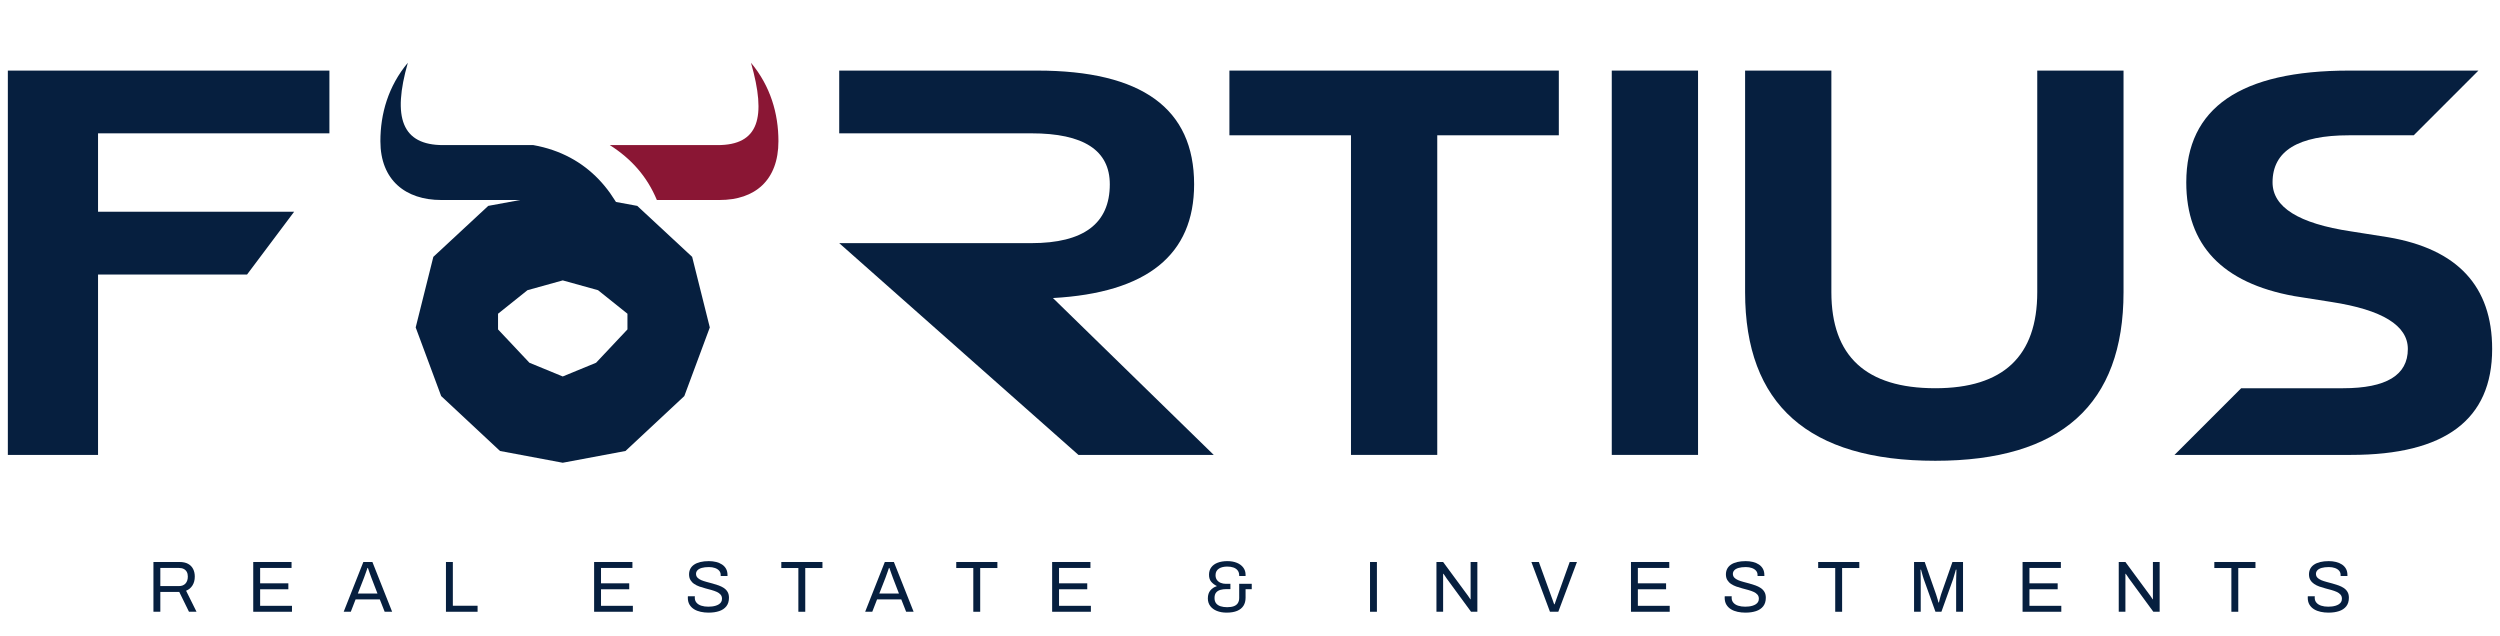
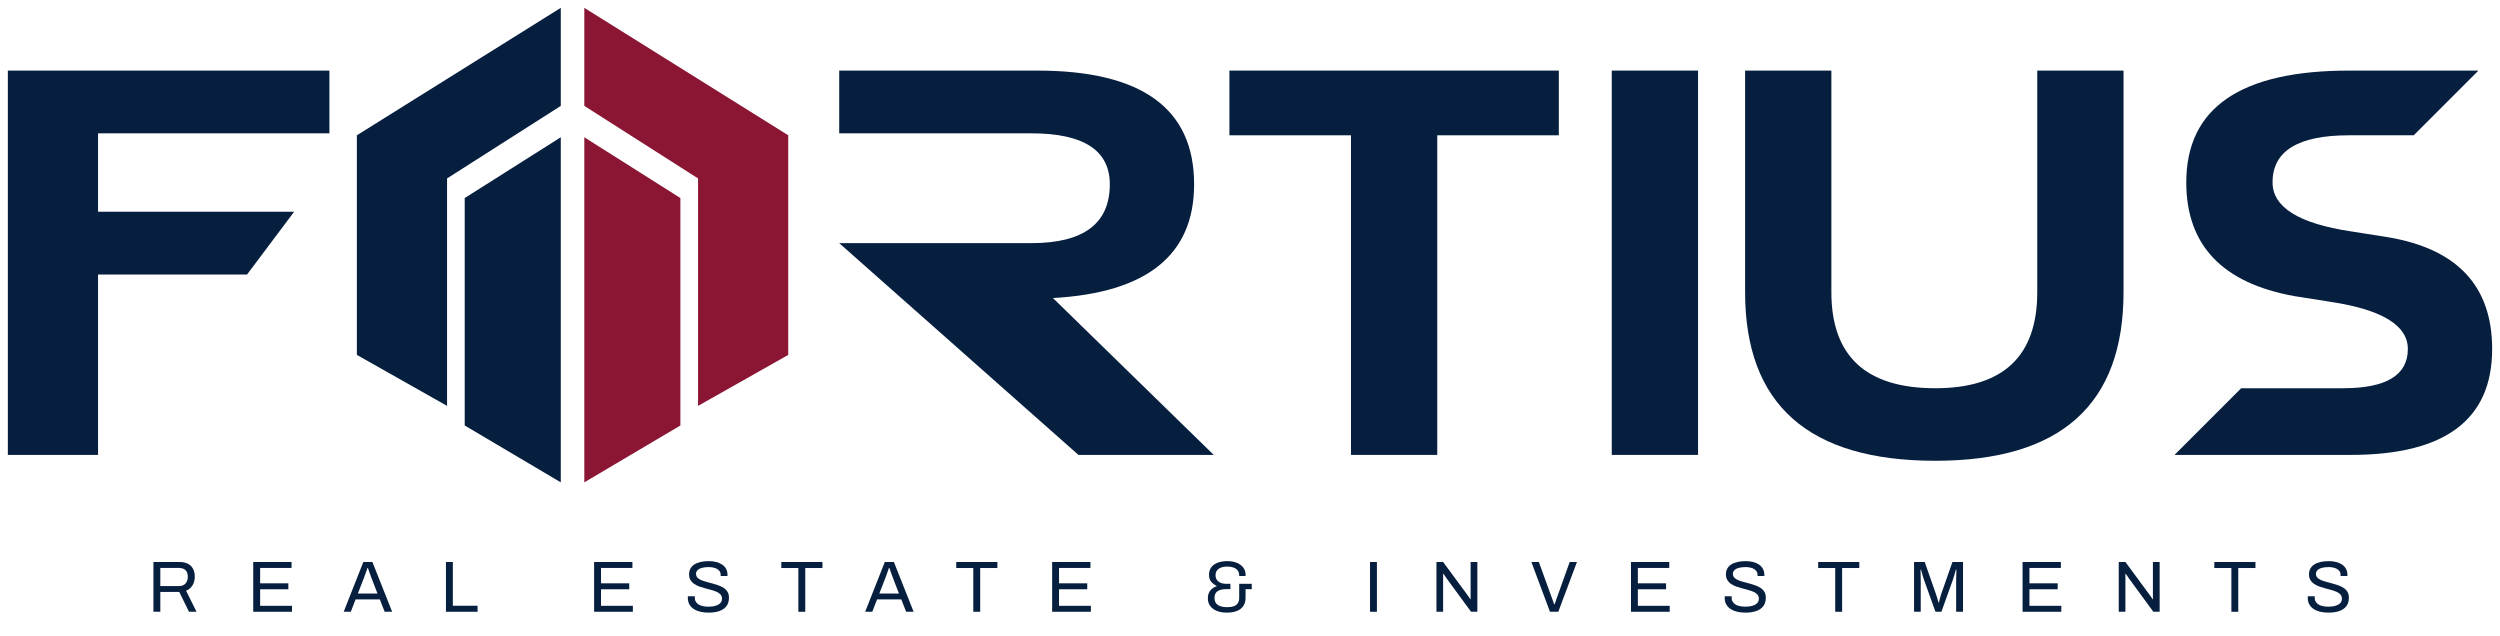
<svg xmlns="http://www.w3.org/2000/svg" viewBox="-4 -4 1275 324" role="img" aria-label="Fortius — Real Estate &amp; Investments">
-   <path fill="#061F3F" fill-rule="evenodd" d="M204 28C194 40 190 54 190 68C190 88 203 98 221 98H264C288 98 305 107 319 120C312 95 296 75 268 70H222C201 70 196 56 204 28Z" />
-   <path fill="#061F3F" fill-rule="evenodd" d="M283 94L321 101L349 127L358 163L345 198L315 226L283 232L251 226L221 198L208 163L217 127L245 101ZM283 139L265 144L250 156V164L266 181L283 188L300 181L316 164V156L301 144Z" />
-   <path fill="#8A1634" fill-rule="evenodd" d="M307 70H362C383 70 387 56 379 28C389 40 393 54 393 68C393 88 381 98 363 98H331C326 86 318 77 307 70Z" />
+   <path fill="#061F3F" d="M178 65L282 0V50L224 87V203L178 177Z" />
+   <path fill="#061F3F" d="M233 97L282 66V242L233 213Z" />
+   <path fill="#8A1634" d="M294 0L398 65V177L352 203V87L294 50Z" />
+   <path fill="#8A1634" d="M294 66L343 97V213L294 242Z" />
  <path fill="#061F3F" d="M0 32H164V64H46V104H146L122 136H46V228H0Z" />
  <path fill="#061F3F" d="M424 32H525Q605 32 605 90Q605 144 533 148L615 228H546L424 120H522Q562 120 562 90Q562 64 522 64H424Z" />
  <path fill="#061F3F" d="M623 32H791V65H729V228H685V65H623Z" />
  <path fill="#061F3F" d="M818 32H862V228H818Z" />
  <path fill="#061F3F" d="M886 32H930V145Q930 194 983 194Q1035 194 1035 145V32H1079V145Q1079 231 983 231Q886 231 886 145Z" />
  <path fill="#061F3F" d="M1260 32L1227 65H1194Q1155 65 1155 89Q1155 108 1195 114L1214 117Q1267 126 1267 174Q1267 228 1195 228H1105L1139 194H1191Q1224 194 1224 174Q1224 156 1185 150L1166 147Q1111 137 1111 89Q1111 32 1194 32Z" />
  <path fill="#061F3F" d="M86 0L86 686L447 686Q517 686 563.5 660.5Q610 635 633 589.5Q656 544 656 485Q656 414 624 363Q592 312 536 290L680 0L576 0L442 273L181 273L181 0ZM181 354L438 354Q495 354 527.5 389Q560 424 560 485Q560 523 546 549Q532 575 505 589.5Q478 604 438 604L181 604Z" transform="translate(71.071 308) scale(0.037 -0.037)" />
  <path fill="#061F3F" d="M86 0L86 686L614 686L614 604L181 604L181 392L570 392L570 310L181 310L181 82L620 82L620 0Z" transform="translate(121.97 308) scale(0.037 -0.037)" />
  <path fill="#061F3F" d="M7 0L278 686L403 686L675 0L572 0L505 170L171 170L105 0ZM202 251L473 251L390 466Q387 475 381 491Q375 507 368 526.5Q361 546 354 566.5Q347 587 341 604L335 604Q328 584 319 558Q310 532 301 507.5Q292 483 286 466Z" transform="translate(171.019 308) scale(0.037 -0.037)" />
  <path fill="#061F3F" d="M86 0L86 686L181 686L181 83L522 83L522 0Z" transform="translate(220.253 308) scale(0.037 -0.037)" />
  <path fill="#061F3F" d="" transform="translate(264.085 308) scale(0.037 -0.037)" />
  <path fill="#061F3F" d="M86 0L86 686L614 686L614 604L181 604L181 392L570 392L570 310L181 310L181 82L620 82L620 0Z" transform="translate(295.818 308) scale(0.037 -0.037)" />
  <path fill="#061F3F" d="M338 -12Q282 -12 230.5 -1Q179 10 139 34.5Q99 59 75.5 98Q52 137 52 194Q52 199 52.5 204Q53 209 53 214L149 214Q149 211 148.5 204.5Q148 198 148 193Q148 153 172 125Q196 97 238.5 83.5Q281 70 335 70Q359 70 385.5 73Q412 76 436.5 83.5Q461 91 480.5 103.5Q500 116 511.5 134.5Q523 153 523 180Q523 214 503.5 236.5Q484 259 452 273.5Q420 288 379.5 299.5Q339 311 296 322Q253 333 212.5 347.5Q172 362 140 383.5Q108 405 88.5 437Q69 469 69 515Q69 558 86.5 592Q104 626 138.5 649.5Q173 673 224 685.5Q275 698 341 698Q395 698 441.5 686.5Q488 675 523.5 651.5Q559 628 579 592Q599 556 599 505L599 493L505 493L505 508Q505 542 484 566Q463 590 426.5 603Q390 616 344 616Q284 616 244 604.5Q204 593 184.5 571.5Q165 550 165 523Q165 492 184.5 471Q204 450 236 436.5Q268 423 309 412Q350 401 392.5 389.5Q435 378 475.5 363.5Q516 349 548.5 327.5Q581 306 600 273.5Q619 241 619 194Q619 121 583 75.5Q547 30 484 9Q421 -12 338 -12Z" transform="translate(344.867 308) scale(0.037 -0.037)" />
  <path fill="#061F3F" d="M254 0L254 603L19 603L19 686L586 686L586 603L349 603L349 0Z" transform="translate(393.768 308) scale(0.037 -0.037)" />
  <path fill="#061F3F" d="M7 0L278 686L403 686L675 0L572 0L505 170L171 170L105 0ZM202 251L473 251L390 466Q387 475 381 491Q375 507 368 526.5Q361 546 354 566.5Q347 587 341 604L335 604Q328 584 319 558Q310 532 301 507.5Q292 483 286 466Z" transform="translate(436.971 308) scale(0.037 -0.037)" />
  <path fill="#061F3F" d="M254 0L254 603L19 603L19 686L586 686L586 603L349 603L349 0Z" transform="translate(482.986 308) scale(0.037 -0.037)" />
  <path fill="#061F3F" d="M86 0L86 686L614 686L614 604L181 604L181 392L570 392L570 310L181 310L181 82L620 82L620 0Z" transform="translate(529.408 308) scale(0.037 -0.037)" />
  <path fill="#061F3F" d="" transform="translate(578.457 308) scale(0.037 -0.037)" />
  <path fill="#061F3F" d="M308 -12Q232 -12 173.5 11.5Q115 35 82 79Q49 123 49 184Q49 253 84 294.5Q119 336 171 352L171 356Q126 378 95.5 413.5Q65 449 65 510Q65 571 96.5 613Q128 655 185 676.5Q242 698 318 698Q392 698 448.5 675Q505 652 537 609.5Q569 567 569 510L569 493L481 493L481 504Q480 545 458.5 571.5Q437 598 400.5 610.5Q364 623 316 623Q284 623 255 616.5Q226 610 203.5 596Q181 582 168 559.5Q155 537 155 505Q155 464 175 437.5Q195 411 227.5 398Q260 385 298 385L360 385L360 312L300 312Q260 312 223 302Q186 292 163.5 265.5Q141 239 141 190Q141 145 162.5 117Q184 89 223.5 76Q263 63 315 63Q371 63 408 77Q445 91 463 120Q481 149 481 191L481 385L654 385L654 311L569 311L569 194Q569 128 539.5 82Q510 36 452 12Q394 -12 308 -12Z" transform="translate(610.19 308) scale(0.037 -0.037)" />
  <path fill="#061F3F" d="" transform="translate(659.794 308) scale(0.037 -0.037)" />
  <path fill="#061F3F" d="M86 0L86 686L181 686L181 0Z" transform="translate(691.527 308) scale(0.037 -0.037)" />
  <path fill="#061F3F" d="M86 0L86 686L178 686L511 234Q516 228 524 216Q532 204 540 192.5Q548 181 553 172L557 172Q557 188 557 203.5Q557 219 557 234L557 686L650 686L650 0L563 0L226 460Q219 471 205.5 491Q192 511 183 523L178 523Q178 507 178 491.5Q178 476 178 460L178 0Z" transform="translate(725.406 308) scale(0.037 -0.037)" />
  <path fill="#061F3F" d="M266 0L10 686L113 686L289 200Q295 186 301 168Q307 150 313 133Q319 116 324 103L330 103Q334 115 340 132Q346 149 352 166.5Q358 184 364 200L538 686L638 686L381 0Z" transform="translate(776.638 308) scale(0.037 -0.037)" />
  <path fill="#061F3F" d="M86 0L86 686L614 686L614 604L181 604L181 392L570 392L570 310L181 310L181 82L620 82L620 0Z" transform="translate(824.614 308) scale(0.037 -0.037)" />
  <path fill="#061F3F" d="M338 -12Q282 -12 230.5 -1Q179 10 139 34.5Q99 59 75.5 98Q52 137 52 194Q52 199 52.5 204Q53 209 53 214L149 214Q149 211 148.5 204.5Q148 198 148 193Q148 153 172 125Q196 97 238.5 83.5Q281 70 335 70Q359 70 385.5 73Q412 76 436.5 83.5Q461 91 480.5 103.5Q500 116 511.5 134.5Q523 153 523 180Q523 214 503.5 236.5Q484 259 452 273.5Q420 288 379.5 299.5Q339 311 296 322Q253 333 212.5 347.5Q172 362 140 383.5Q108 405 88.5 437Q69 469 69 515Q69 558 86.5 592Q104 626 138.5 649.5Q173 673 224 685.5Q275 698 341 698Q395 698 441.5 686.5Q488 675 523.5 651.5Q559 628 579 592Q599 556 599 505L599 493L505 493L505 508Q505 542 484 566Q463 590 426.5 603Q390 616 344 616Q284 616 244 604.5Q204 593 184.5 571.5Q165 550 165 523Q165 492 184.5 471Q204 450 236 436.5Q268 423 309 412Q350 401 392.5 389.5Q435 378 475.5 363.5Q516 349 548.5 327.5Q581 306 600 273.5Q619 241 619 194Q619 121 583 75.5Q547 30 484 9Q421 -12 338 -12Z" transform="translate(873.663 308) scale(0.037 -0.037)" />
  <path fill="#061F3F" d="M254 0L254 603L19 603L19 686L586 686L586 603L349 603L349 0Z" transform="translate(922.564 308) scale(0.037 -0.037)" />
  <path fill="#061F3F" d="M86 0L86 686L233 686L389 241Q395 223 401.5 201.5Q408 180 413.5 161Q419 142 422 128L429 128Q432 143 437 162.5Q442 182 448 203Q454 224 459 241L615 686L761 686L761 0L666 0L666 402Q666 433 667 469.5Q668 506 669 536.5Q670 567 670 580L662 580Q659 567 652 543.5Q645 520 637.5 494.5Q630 469 624 449L463 0L381 0L220 449Q214 466 207.5 488.5Q201 511 194.5 535Q188 559 182 580L175 580Q176 558 176.5 525.5Q177 493 177.5 460.5Q178 428 178 402L178 0Z" transform="translate(968.986 308) scale(0.037 -0.037)" />
  <path fill="#061F3F" d="M86 0L86 686L614 686L614 604L181 604L181 392L570 392L570 310L181 310L181 82L620 82L620 0Z" transform="translate(1024.325 308) scale(0.037 -0.037)" />
  <path fill="#061F3F" d="M86 0L86 686L178 686L511 234Q516 228 524 216Q532 204 540 192.5Q548 181 553 172L557 172Q557 188 557 203.5Q557 219 557 234L557 686L650 686L650 0L563 0L226 460Q219 471 205.5 491Q192 511 183 523L178 523Q178 507 178 491.5Q178 476 178 460L178 0Z" transform="translate(1073.374 308) scale(0.037 -0.037)" />
  <path fill="#061F3F" d="M254 0L254 603L19 603L19 686L586 686L586 603L349 603L349 0Z" transform="translate(1124.606 308) scale(0.037 -0.037)" />
  <path fill="#061F3F" d="M338 -12Q282 -12 230.5 -1Q179 10 139 34.5Q99 59 75.5 98Q52 137 52 194Q52 199 52.5 204Q53 209 53 214L149 214Q149 211 148.5 204.5Q148 198 148 193Q148 153 172 125Q196 97 238.5 83.5Q281 70 335 70Q359 70 385.5 73Q412 76 436.5 83.5Q461 91 480.5 103.5Q500 116 511.5 134.5Q523 153 523 180Q523 214 503.5 236.5Q484 259 452 273.5Q420 288 379.5 299.5Q339 311 296 322Q253 333 212.5 347.5Q172 362 140 383.5Q108 405 88.5 437Q69 469 69 515Q69 558 86.5 592Q104 626 138.5 649.5Q173 673 224 685.5Q275 698 341 698Q395 698 441.5 686.5Q488 675 523.5 651.5Q559 628 579 592Q599 556 599 505L599 493L505 493L505 508Q505 542 484 566Q463 590 426.5 603Q390 616 344 616Q284 616 244 604.5Q204 593 184.5 571.5Q165 550 165 523Q165 492 184.5 471Q204 450 236 436.5Q268 423 309 412Q350 401 392.5 389.5Q435 378 475.5 363.5Q516 349 548.5 327.5Q581 306 600 273.5Q619 241 619 194Q619 121 583 75.5Q547 30 484 9Q421 -12 338 -12Z" transform="translate(1171.028 308) scale(0.037 -0.037)" />
</svg>
